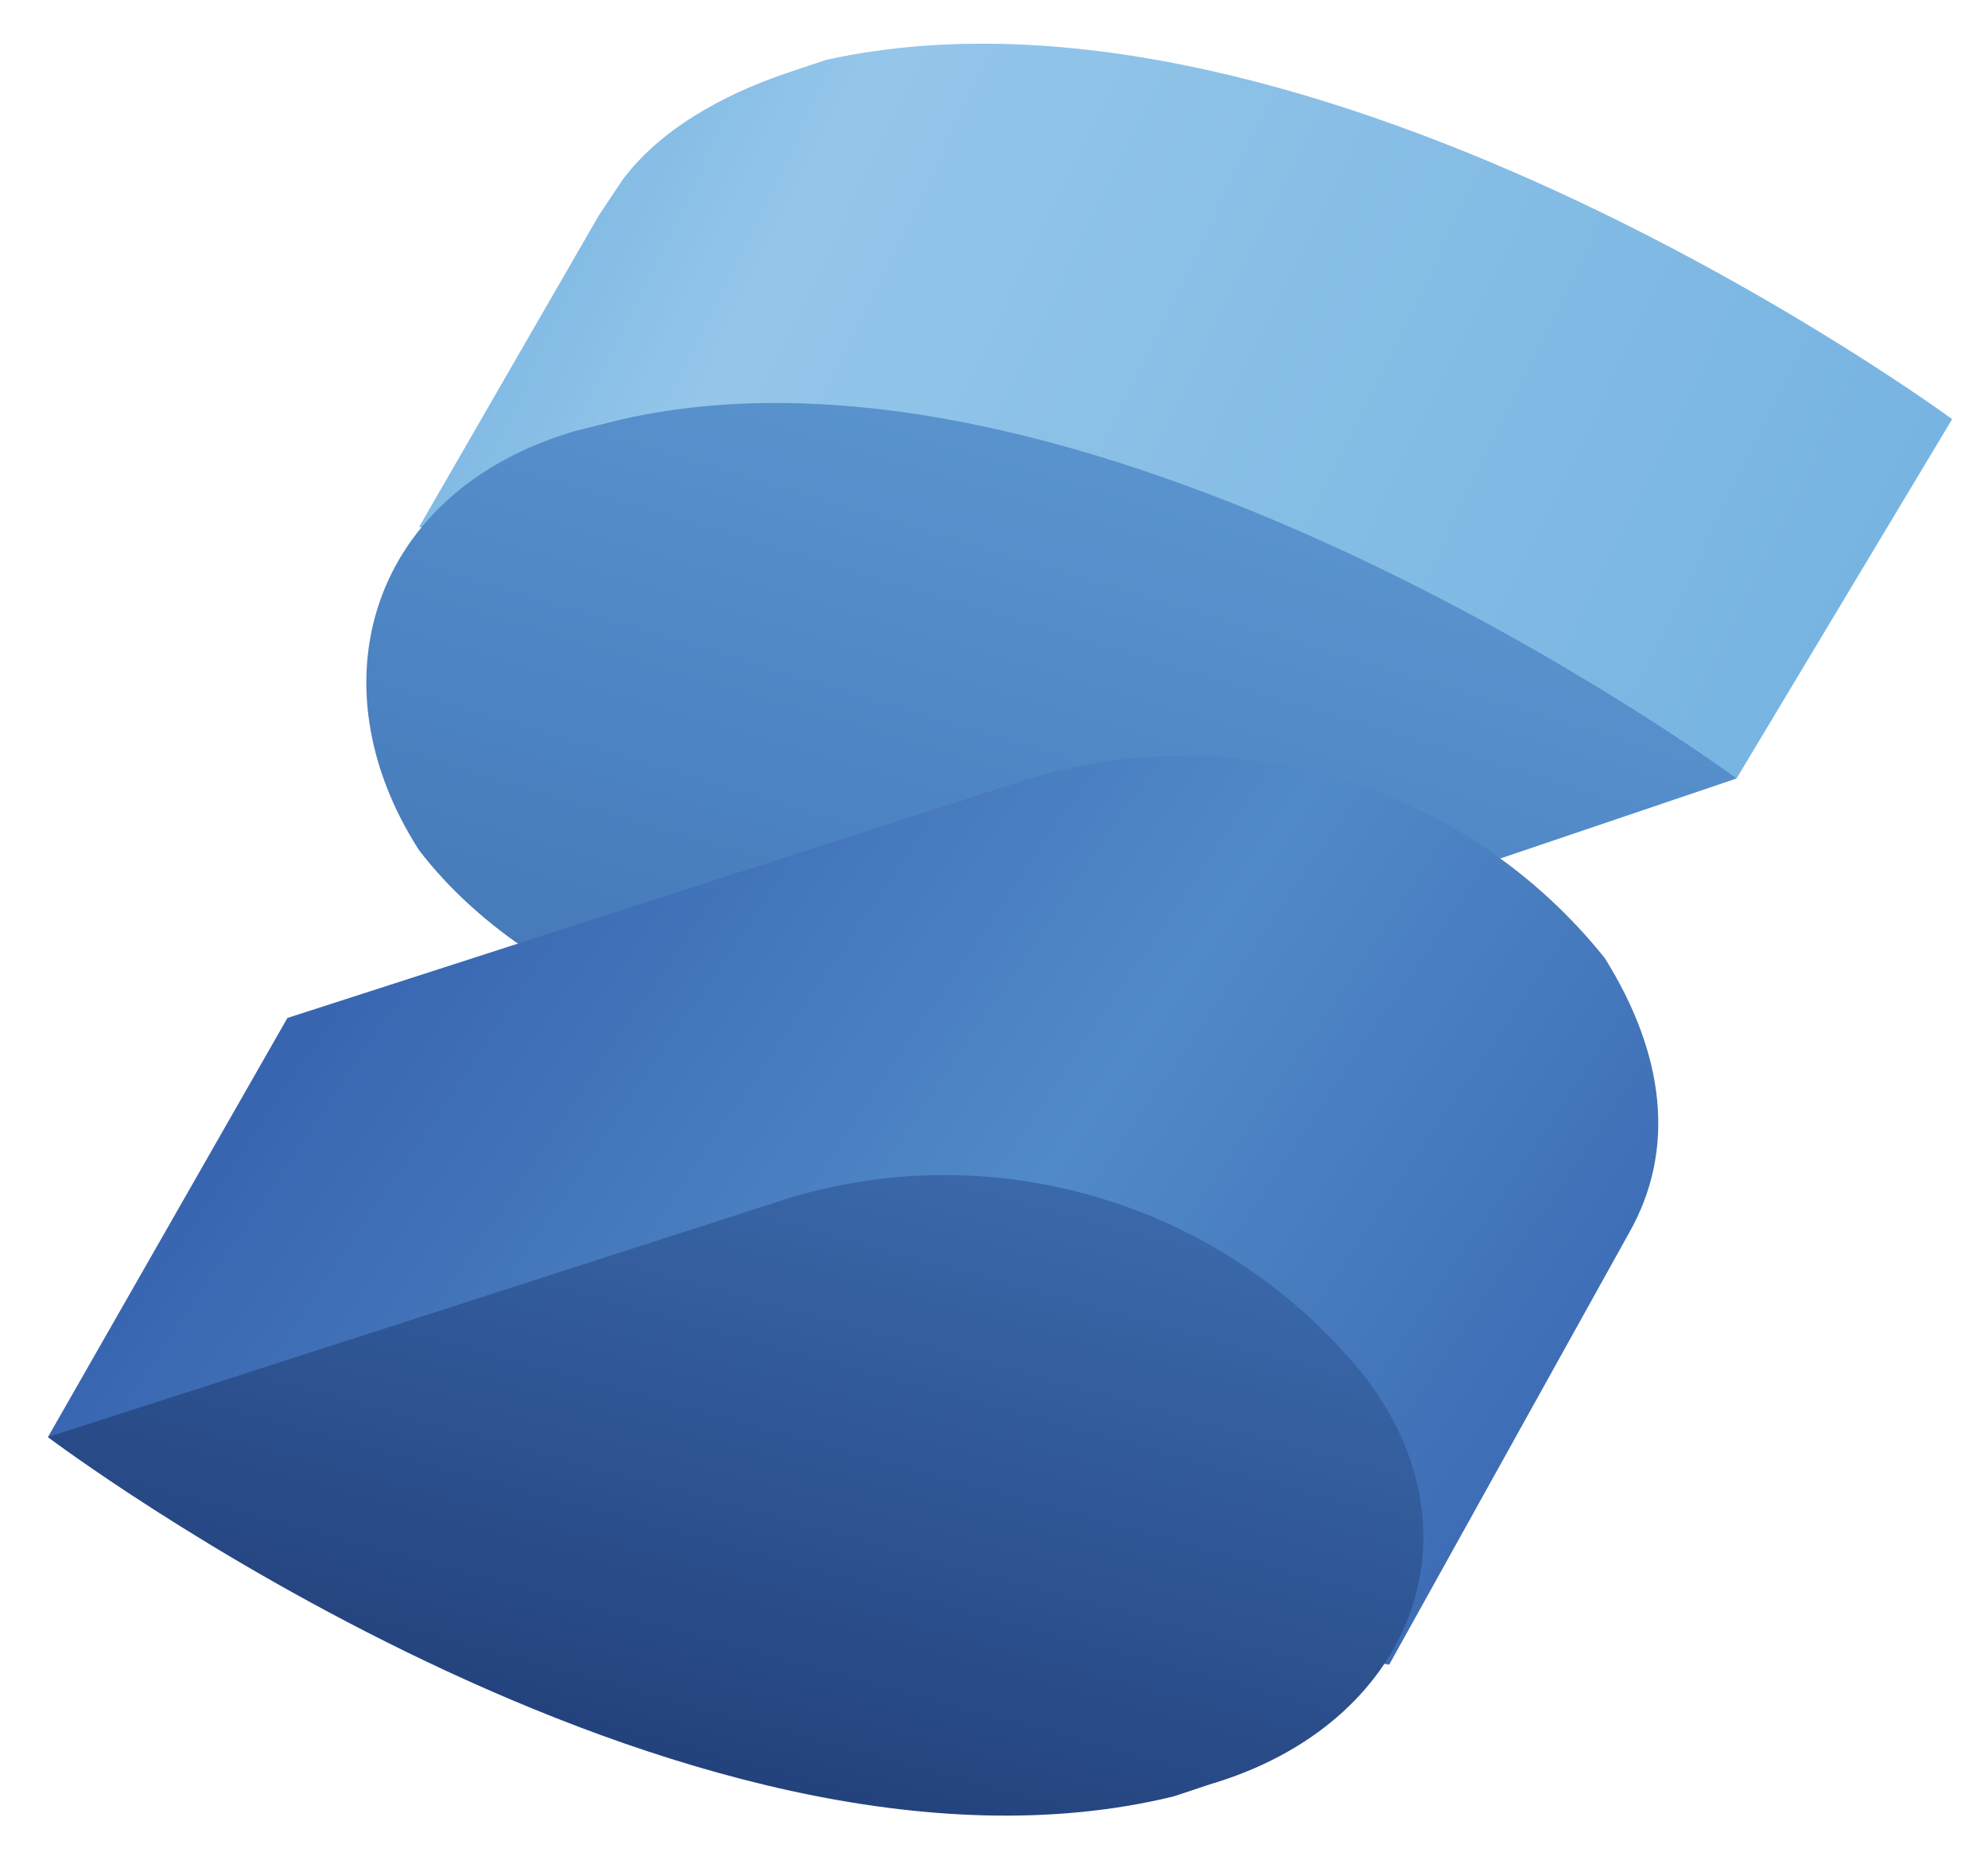
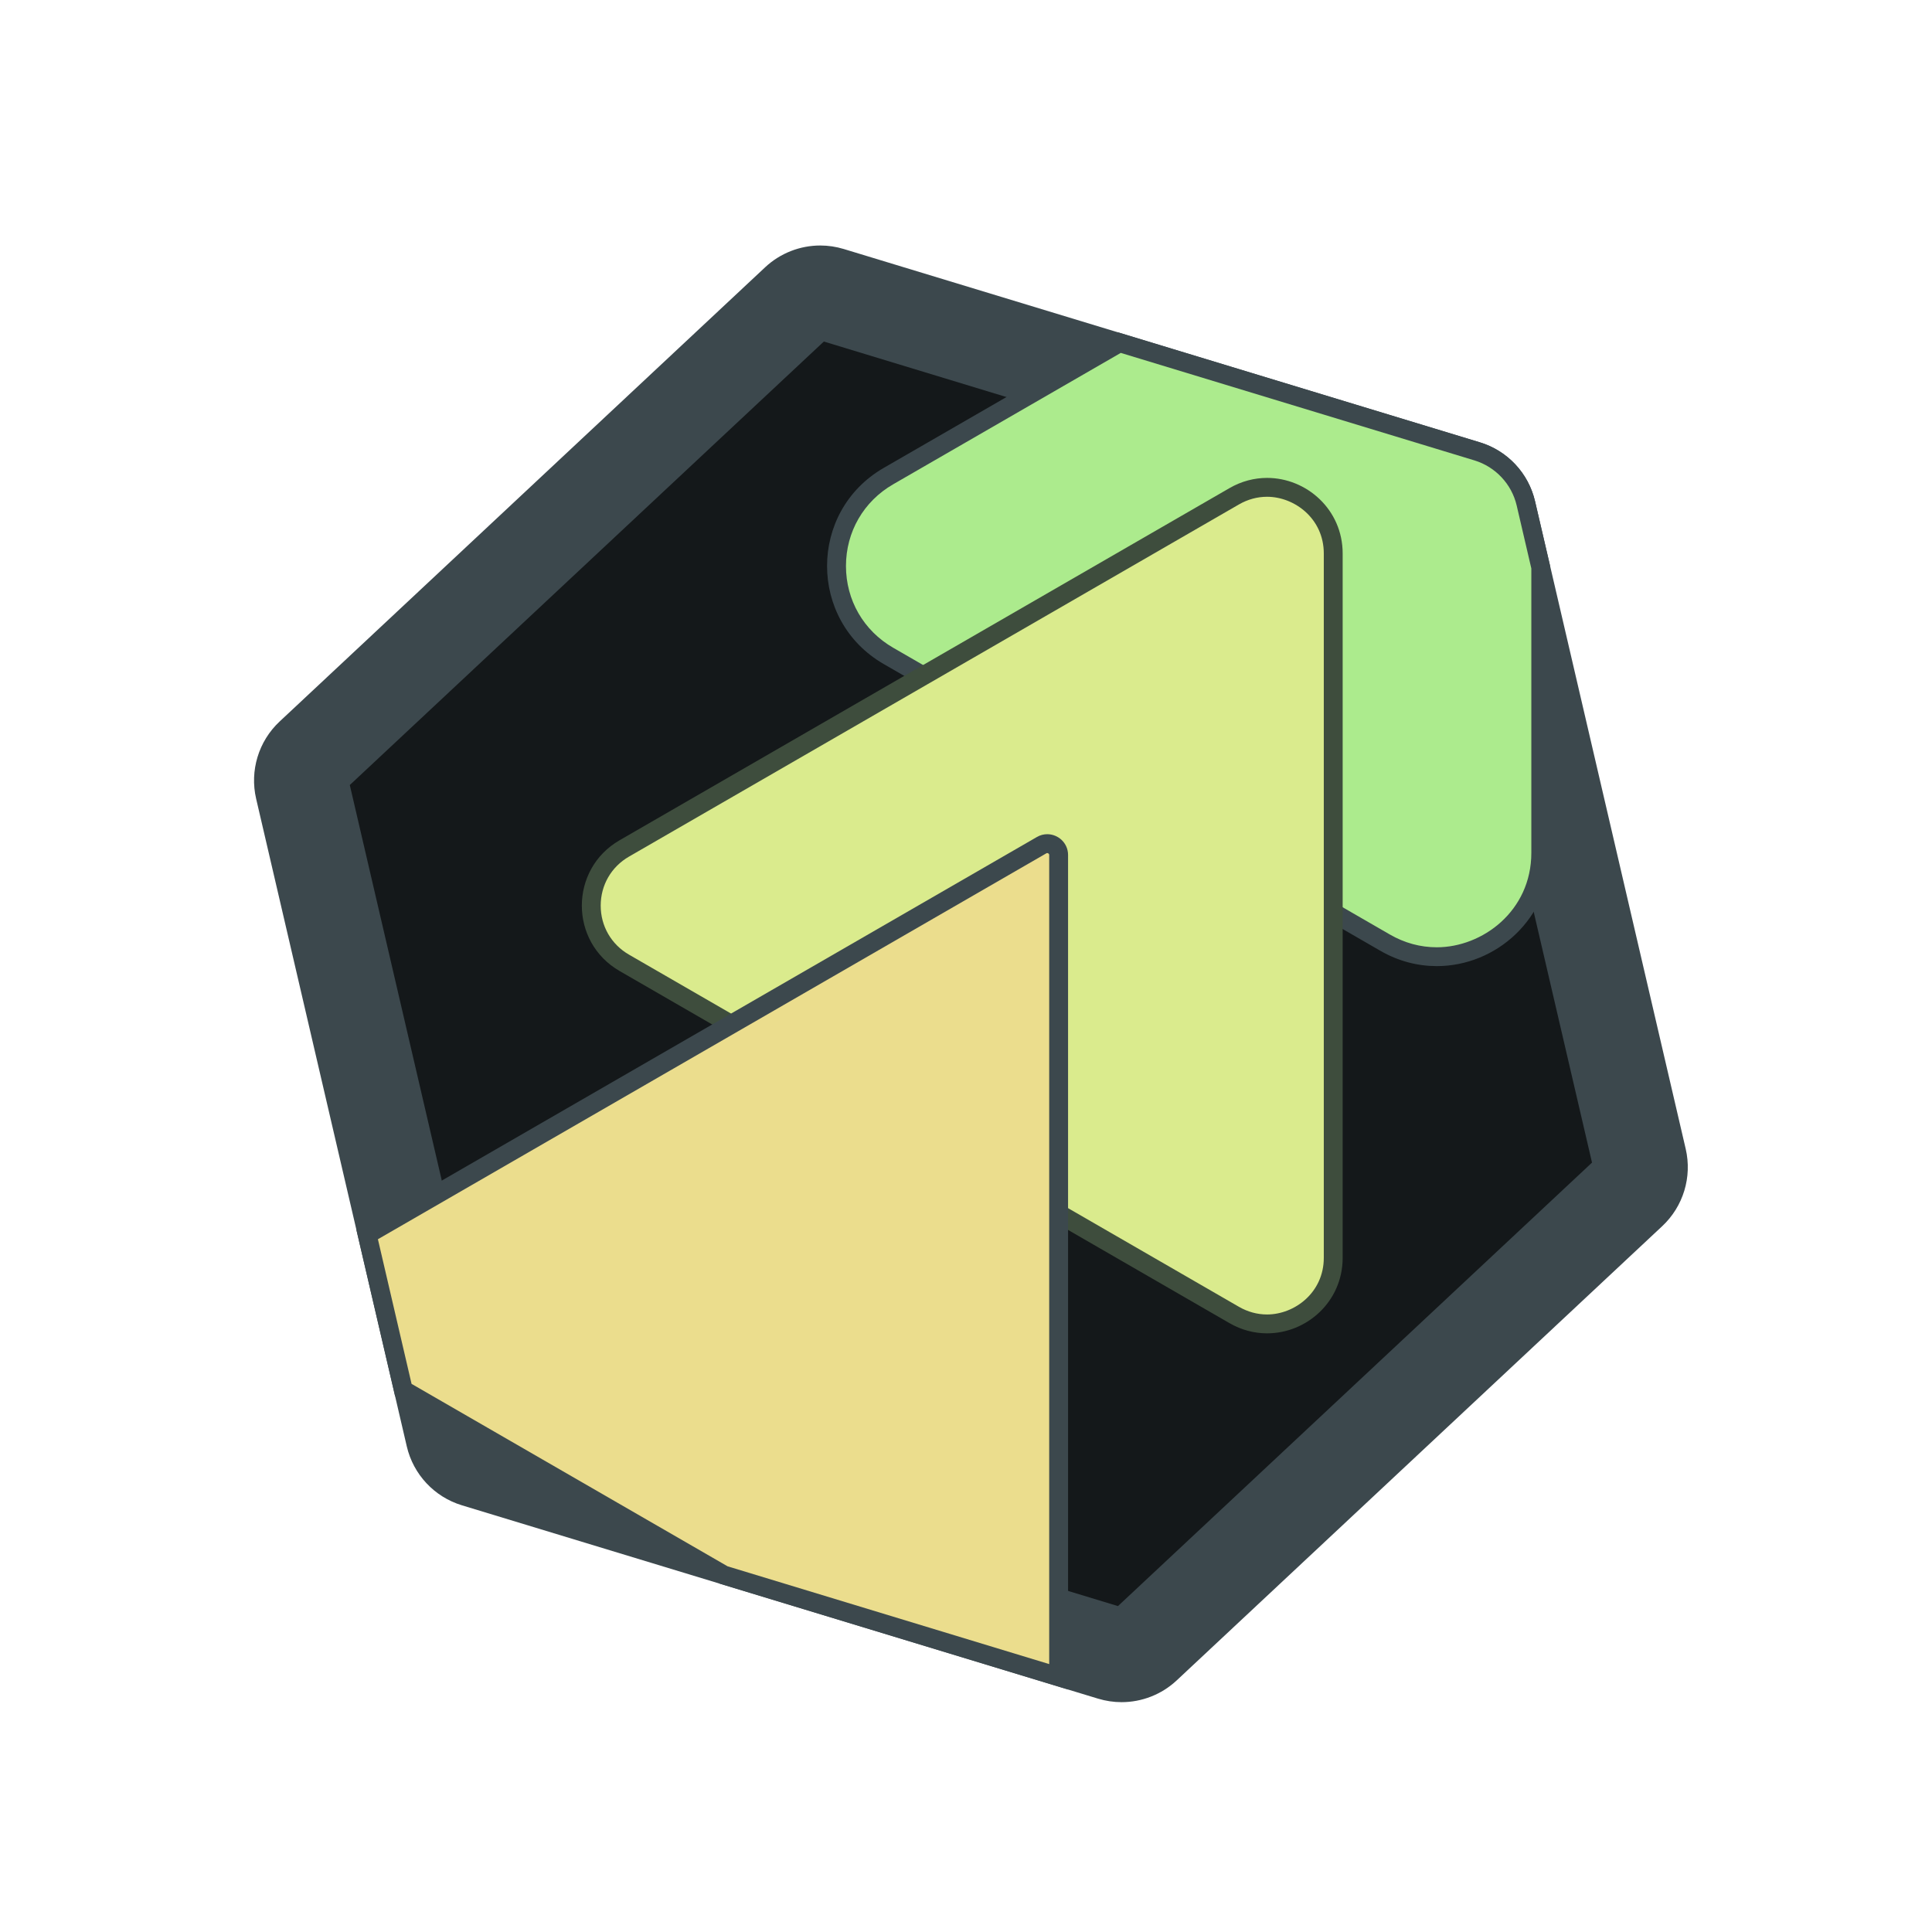
- <svg xmlns="http://www.w3.org/2000/svg" viewBox="0 0 166 155.3">
-   <path d="M163 35S110-4 69 5l-3 1c-6 2-11 5-14 9l-2 3-15 26 26 5c11 7 25 10 38 7l46 9 18-30z" fill="#76b3e1" />
-   <linearGradient id="a" gradientUnits="userSpaceOnUse" x1="27.5" y1="3" x2="152" y2="63.5">
-     <stop offset=".1" stop-color="#76b3e1" />
-     <stop offset=".3" stop-color="#dcf2fd" />
-     <stop offset="1" stop-color="#76b3e1" />
-   </linearGradient>
-   <path d="M163 35S110-4 69 5l-3 1c-6 2-11 5-14 9l-2 3-15 26 26 5c11 7 25 10 38 7l46 9 18-30z" opacity=".3" fill="url(#a)" />
-   <path d="M52 35l-4 1c-17 5-22 21-13 35 10 13 31 20 48 15l62-21S92 26 52 35z" fill="#518ac8" />
-   <linearGradient id="b" gradientUnits="userSpaceOnUse" x1="95.8" y1="32.6" x2="74" y2="105.2">
-     <stop offset="0" stop-color="#76b3e1" />
-     <stop offset=".5" stop-color="#4377bb" />
-     <stop offset="1" stop-color="#1f3b77" />
-   </linearGradient>
-   <path d="M52 35l-4 1c-17 5-22 21-13 35 10 13 31 20 48 15l62-21S92 26 52 35z" opacity=".3" fill="url(#b)" />
-   <linearGradient id="c" gradientUnits="userSpaceOnUse" x1="18.4" y1="64.2" x2="144.3" y2="149.8">
-     <stop offset="0" stop-color="#315aa9" />
-     <stop offset=".5" stop-color="#518ac8" />
-     <stop offset="1" stop-color="#315aa9" />
-   </linearGradient>
-   <path d="M134 80a45 45 0 00-48-15L24 85 4 120l112 19 20-36c4-7 3-15-2-23z" fill="url(#c)" />
-   <linearGradient id="d" gradientUnits="userSpaceOnUse" x1="75.2" y1="74.5" x2="24.4" y2="260.8">
-     <stop offset="0" stop-color="#4377bb" />
-     <stop offset=".5" stop-color="#1a336b" />
-     <stop offset="1" stop-color="#1a336b" />
-   </linearGradient>
-   <path d="M114 115a45 45 0 00-48-15L4 120s53 40 94 30l3-1c17-5 23-21 13-34z" fill="url(#d)" />
+ <svg xmlns="http://www.w3.org/2000/svg" id="a" data-name="YTMO" viewBox="0 0 512 512">
+   <defs>
+     <style>
+       .b {
+         fill: #3c484d;
+       }
+ 
+       .c {
+         fill: #ebdd8d;
+       }
+ 
+       .d {
+         fill: #daeb8d;
+       }
+ 
+       .e {
+         fill: #14181a;
+       }
+ 
+       .f {
+         fill: #3e4d3d;
+       }
+ 
+       .g {
+         fill: #aceb8d;
+       }
+     </style>
+   </defs>
+   <g>
+     <path class="e" d="M297.22,438.58c-.88,0-1.75-.13-2.58-.38l-168.58-51.24c-3.03-.92-5.36-3.41-6.07-6.49l-39.92-171.62c-.72-3.08.27-6.34,2.59-8.51l128.67-120.38c1.65-1.55,3.81-2.4,6.08-2.4.87,0,1.74.13,2.58.38l168.59,51.24c3.03.92,5.36,3.41,6.08,6.49l39.92,171.62c.72,3.08-.27,6.34-2.59,8.51l-128.67,120.38c-1.65,1.55-3.81,2.4-6.08,2.4h0Z" />
+     <path class="b" d="M218.33,90.51l164.6,50.03,38.97,167.56-125.63,117.53-164.6-50.03-38.97-167.56,125.63-117.53M217.39,65.06c-5.35,0-10.6,2.01-14.62,5.77l-128.67,120.38c-5.58,5.22-7.95,13.02-6.22,20.47l39.92,171.62c1.73,7.44,7.3,13.4,14.61,15.62l168.59,51.24c2.05.62,4.14.93,6.22.93,5.35,0,10.6-2.01,14.62-5.77l128.67-120.38c5.58-5.22,7.95-13.02,6.22-20.47l-39.92-171.62c-1.73-7.44-7.3-13.4-14.61-15.62l-168.59-51.24c-2.05-.62-4.14-.93-6.22-.93h0Z" />
+   </g>
+   <g>
+     <path class="g" d="M380.77,253.54c-4.81,0-9.42-1.25-13.71-3.73l-131.63-76c-8.61-4.97-13.75-13.87-13.75-23.82s5.14-18.84,13.75-23.82l61.27-35.37,94.77,28.81c6.44,1.96,11.38,7.24,12.91,13.79l3.94,16.95v75.64c0,7.58-2.97,14.61-8.38,19.79-5.14,4.93-12.13,7.76-19.17,7.76h0Z" />
+     <path class="b" d="M297.01,93.52l93.73,28.49c5.58,1.7,9.88,6.28,11.2,11.97l3.88,16.67v75.35c0,15.47-13,25.04-25.05,25.04-4.36,0-8.55-1.14-12.45-3.39l-131.63-76c-7.83-4.52-12.5-12.61-12.5-21.65s4.67-17.13,12.5-21.65l60.33-34.83M296.39,88.1l-62.21,35.91c-20,11.55-20,40.41,0,51.96l131.63,76c4.83,2.79,9.96,4.06,14.95,4.06,15.67,0,30.05-12.53,30.05-30.04v-75.92l-4.01-17.23c-1.73-7.44-7.3-13.4-14.61-15.62l-95.81-29.12h0Z" />
+   </g>
+   <g>
+     <path class="d" d="M335.79,350.85c-3.06,0-5.99-.8-8.72-2.37l-161.63-93.32c-5.48-3.16-8.75-8.83-8.75-15.16s3.27-11.99,8.75-15.16l161.63-93.32c2.73-1.58,5.66-2.37,8.72-2.37,8.43,0,17.53,6.7,17.53,17.53v186.64c0,4.83-1.89,9.3-5.33,12.59-3.28,3.14-7.72,4.94-12.2,4.94h0Z" />
+     <path class="f" d="M335.79,131.65c7.23,0,15.03,5.75,15.03,15.03v186.64c0,9.28-7.8,15.03-15.03,15.03-2.61,0-5.13-.69-7.47-2.04l-161.63-93.32c-4.7-2.71-7.5-7.57-7.5-12.99s2.8-10.28,7.5-12.99l161.63-93.32c2.34-1.35,4.86-2.04,7.47-2.04M335.79,126.65c-3.33,0-6.75.85-9.97,2.71l-161.63,93.32c-13.33,7.7-13.33,26.94,0,34.64l161.63,93.32c3.22,1.86,6.64,2.71,9.97,2.71,10.45,0,20.03-8.35,20.03-20.03v-186.64c0-11.67-9.58-20.03-20.03-20.03h0Z" />
+   </g>
+   <g>
+     <path class="c" d="M191.83,417.4l-84.94-49.04-9.58-41.2,178.72-103.19c.47-.27.98-.41,1.5-.41,1.45,0,3.02,1.16,3.02,3.02v217.78l-88.73-26.97Z" />
+     <path class="b" d="M277.53,226.07s.52.04.52.52v214.41l-85.23-25.91-83.75-48.35-8.92-38.33,177.12-102.26c.12-.07.2-.08.25-.08M277.53,221.07c-.92,0-1.86.23-2.75.75l-180.33,104.11,10.25,44.06,86.12,49.72,92.23,28.03v-221.15c0-3.22-2.64-5.52-5.52-5.52h0Z" />
+   </g>
</svg>
